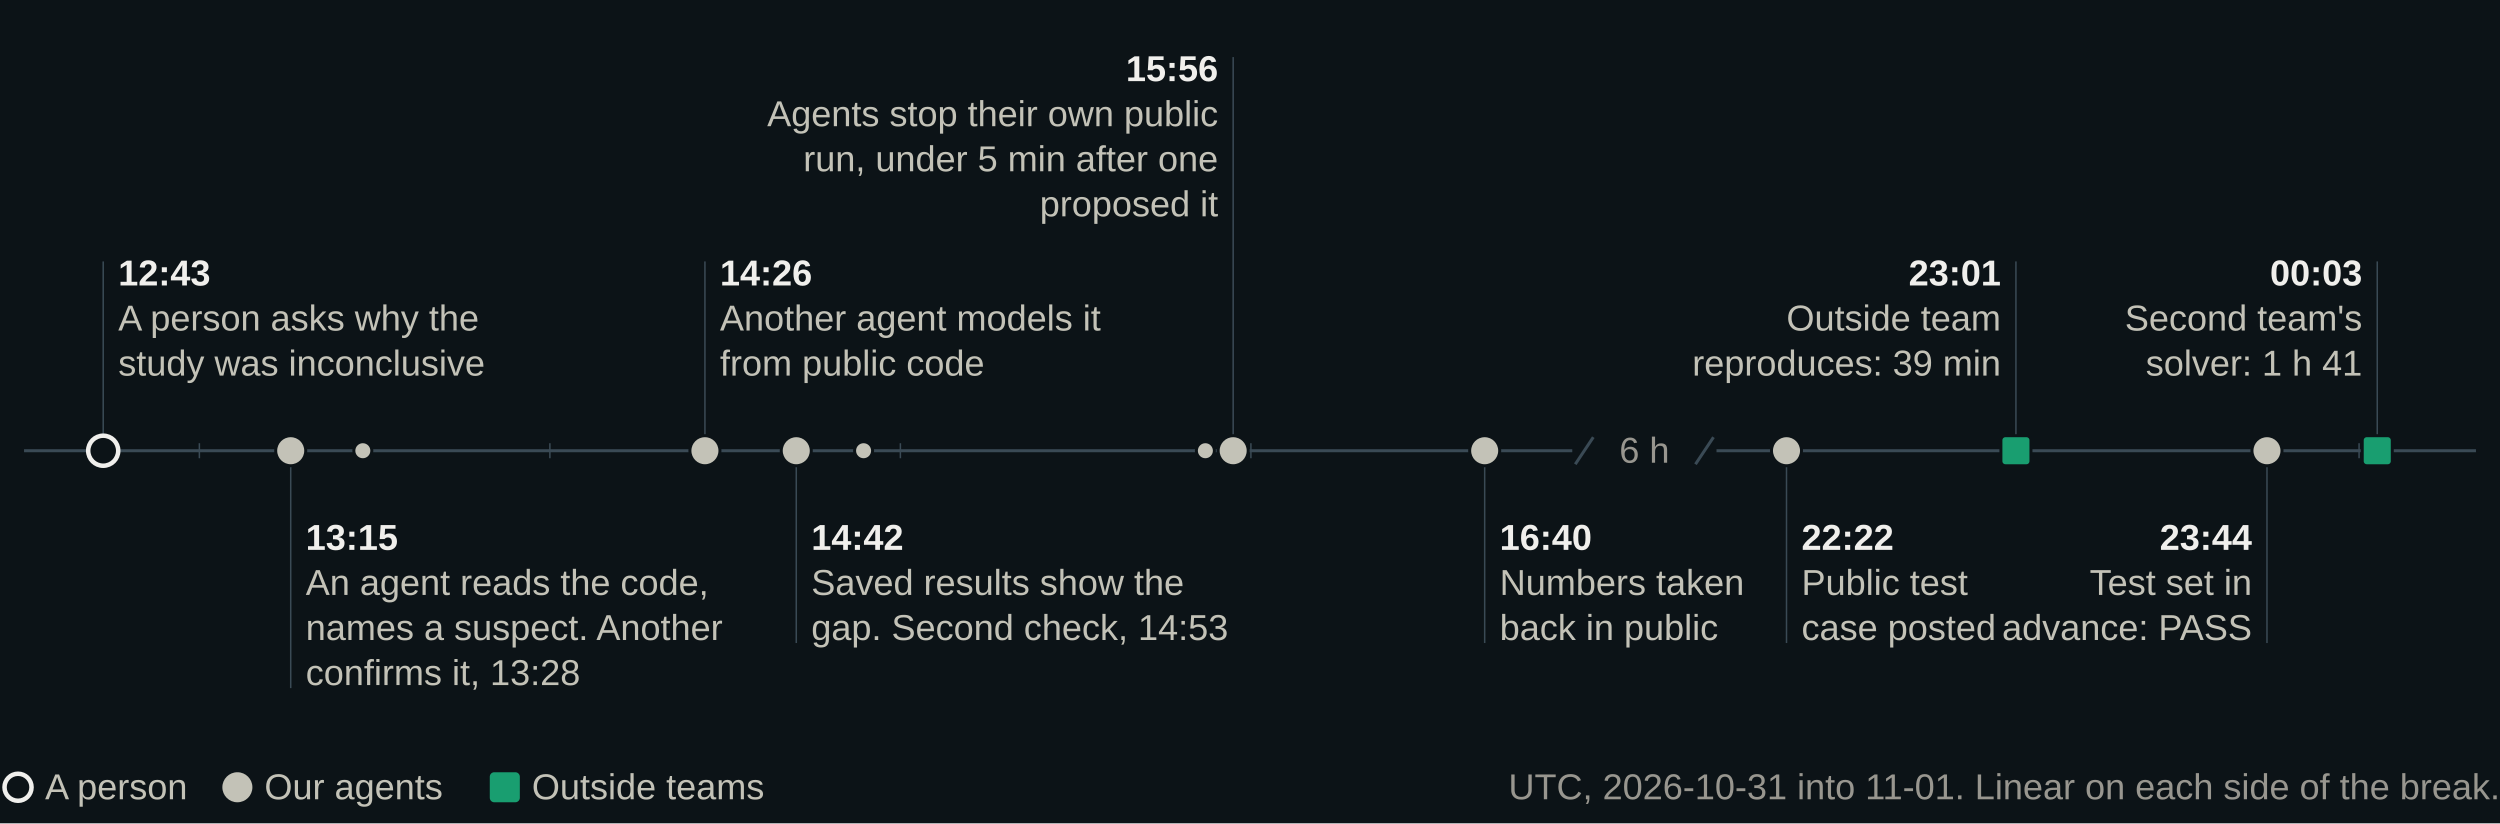
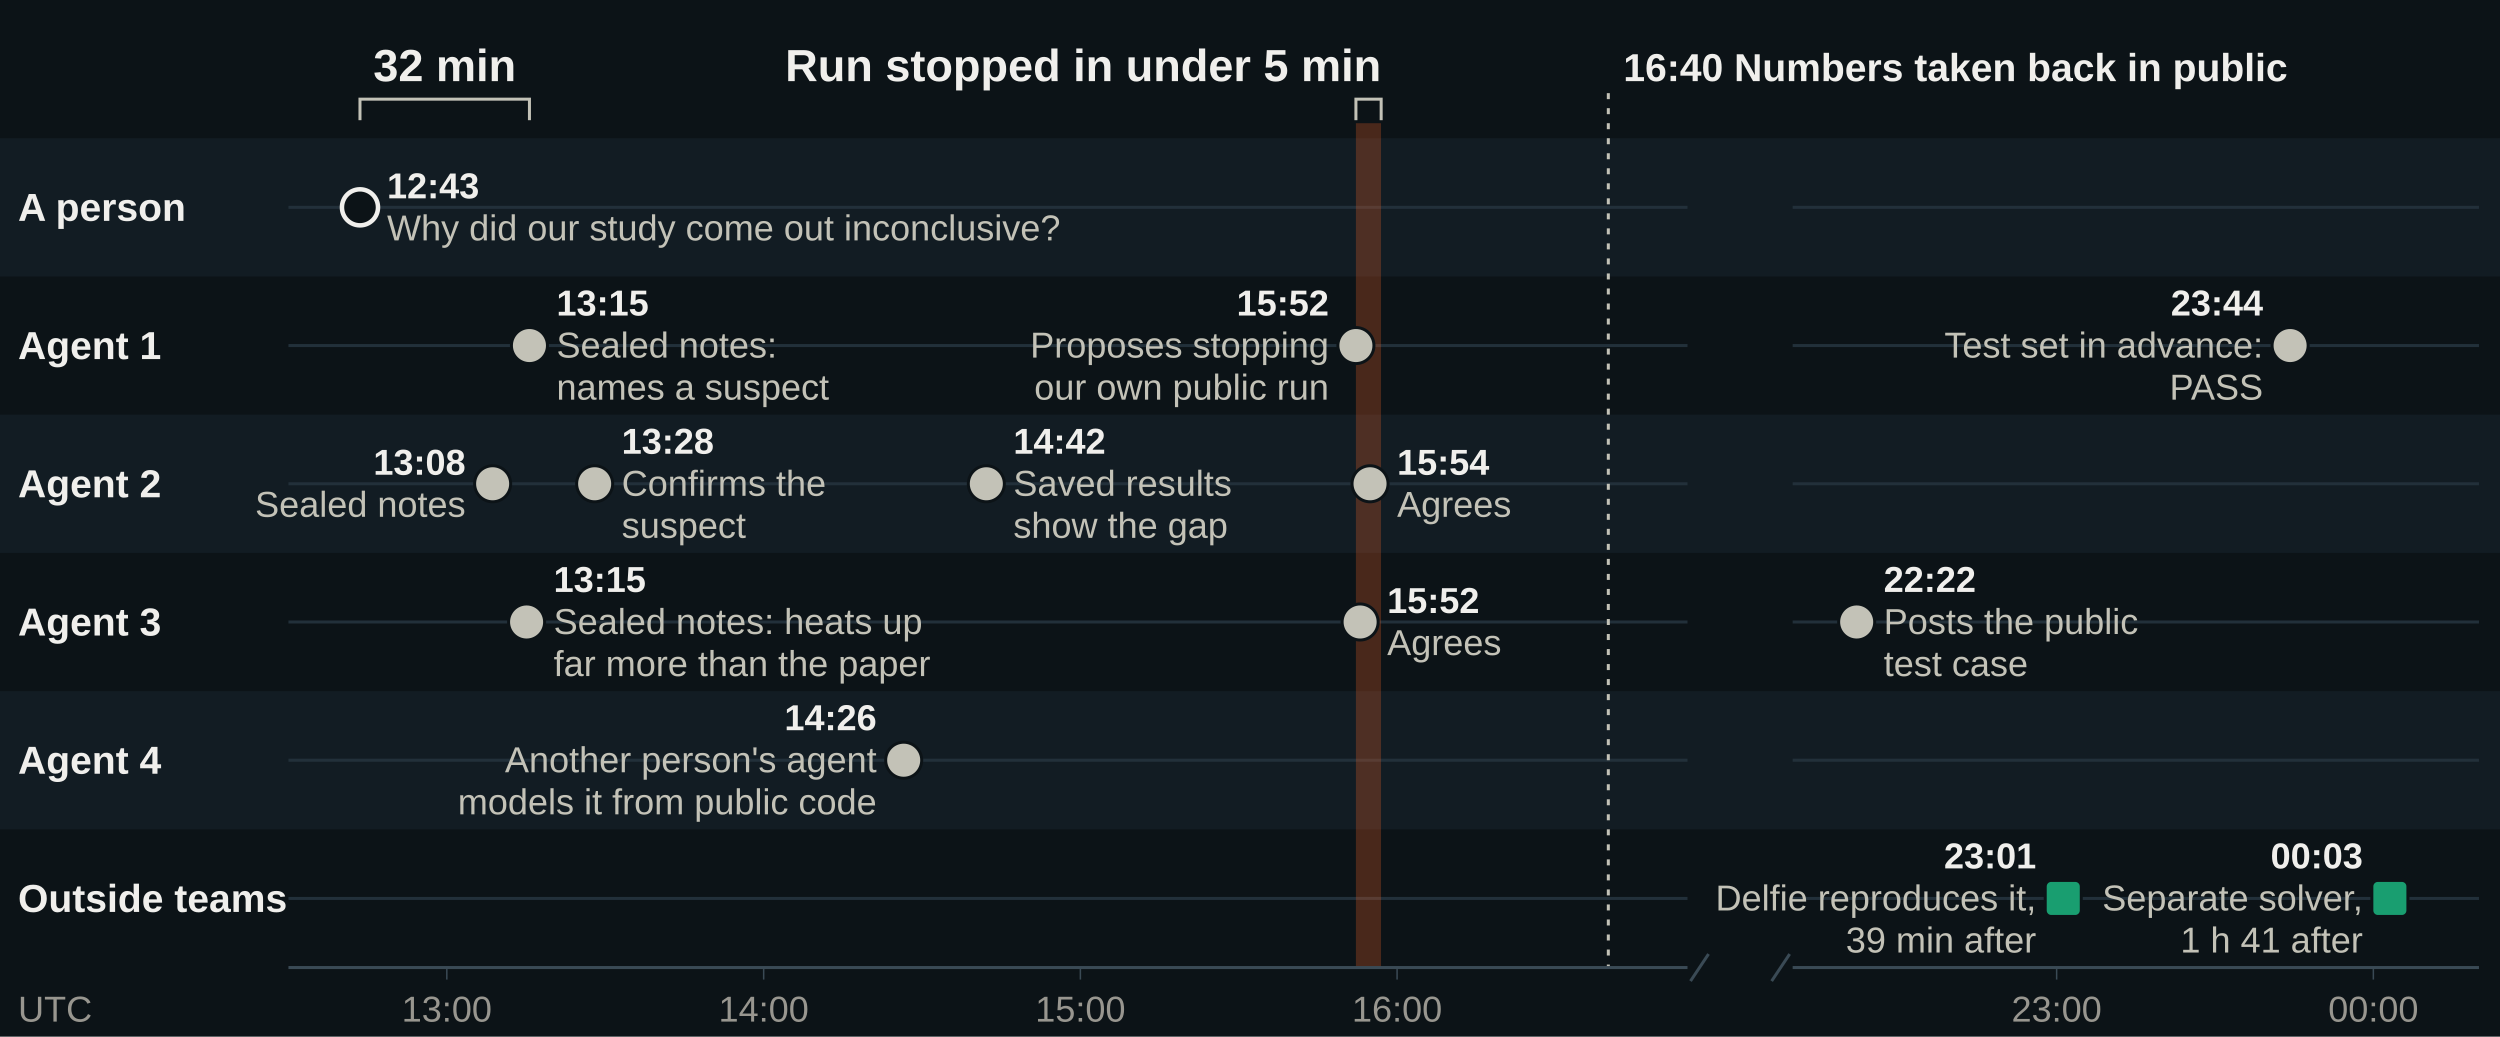
- <svg xmlns="http://www.w3.org/2000/svg" width="1664" height="548" viewBox="0 0 1664 548" role="img" aria-label="Timeline: a person's question at 12:43; an agent's source suspect at 13:15, confirmed 13:28; a public-code model at 14:26; saved output at 14:42; agents halt their own public run at 15:56; a public notice read back live at 16:40; public case at 22:22; an outside team reproduces it at 23:01; the test fixed in advance passes at 23:44; an outside team finite-element result at 00:03." font-family="'Segoe UI', system-ui, -apple-system, 'Helvetica Neue', Arial, sans-serif">
-   <rect width="1664" height="548" fill="#0c1317" />
-   <line x1="16.0" x2="1046.5" y1="300" y2="300" stroke="#3a4a55" stroke-width="2" />
-   <line x1="1142.5" x2="1648.0" y1="300" y2="300" stroke="#3a4a55" stroke-width="2" />
-   <line x1="1048.5" x2="1060.5" y1="309" y2="291" stroke="#3a4a55" stroke-width="2" />
-   <line x1="1128.5" x2="1140.5" y1="309" y2="291" stroke="#3a4a55" stroke-width="2" />
-   <text x="1094.5" y="308.0" font-size="24" fill="#98968f" font-weight="400" text-anchor="middle">6 h</text>
-   <line x1="132.7" x2="132.7" y1="295" y2="305" stroke="#3a4a55" />
-   <line x1="366.0" x2="366.0" y1="295" y2="305" stroke="#3a4a55" />
-   <line x1="599.3" x2="599.3" y1="295" y2="305" stroke="#3a4a55" />
-   <line x1="832.6" x2="832.6" y1="295" y2="305" stroke="#3a4a55" />
-   <line x1="1336.9" x2="1336.9" y1="295" y2="305" stroke="#3a4a55" />
-   <line x1="1570.2" x2="1570.2" y1="295" y2="305" stroke="#3a4a55" />
-   <line x1="68.7" x2="68.7" y1="300" y2="174.0" stroke="#3a4a55" />
-   <circle cx="68.7" cy="300" r="10" fill="#0c1317" stroke="#f0efec" stroke-width="3" />
-   <text x="78.7" y="190.0" font-size="24" fill="#f0efec" font-weight="700" text-anchor="start">12:43</text>
-   <text x="78.7" y="220.0" font-size="24" fill="#c3c2b7" font-weight="400" text-anchor="start">A person asks why the</text>
-   <text x="78.7" y="250.0" font-size="24" fill="#c3c2b7" font-weight="400" text-anchor="start">study was inconclusive</text>
-   <line x1="193.5" x2="193.5" y1="300" y2="458.0" stroke="#3a4a55" />
-   <circle cx="193.5" cy="300" r="10" fill="#c3c2b7" stroke="#0c1317" stroke-width="2" />
-   <text x="203.5" y="366.0" font-size="24" fill="#f0efec" font-weight="700" text-anchor="start">13:15</text>
-   <text x="203.5" y="396.0" font-size="24" fill="#c3c2b7" font-weight="400" text-anchor="start">An agent reads the code,</text>
-   <text x="203.5" y="426.0" font-size="24" fill="#c3c2b7" font-weight="400" text-anchor="start">names a suspect. Another</text>
-   <text x="203.5" y="456.0" font-size="24" fill="#c3c2b7" font-weight="400" text-anchor="start">confirms it, 13:28</text>
-   <line x1="469.2" x2="469.2" y1="300" y2="174.0" stroke="#3a4a55" />
-   <circle cx="469.2" cy="300" r="10" fill="#c3c2b7" stroke="#0c1317" stroke-width="2" />
-   <text x="479.2" y="190.0" font-size="24" fill="#f0efec" font-weight="700" text-anchor="start">14:26</text>
-   <text x="479.2" y="220.0" font-size="24" fill="#c3c2b7" font-weight="400" text-anchor="start">Another agent models it</text>
-   <text x="479.2" y="250.0" font-size="24" fill="#c3c2b7" font-weight="400" text-anchor="start">from public code</text>
-   <line x1="530.0" x2="530.0" y1="300" y2="428.0" stroke="#3a4a55" />
-   <circle cx="530.0" cy="300" r="10" fill="#c3c2b7" stroke="#0c1317" stroke-width="2" />
-   <text x="540.0" y="366.0" font-size="24" fill="#f0efec" font-weight="700" text-anchor="start">14:42</text>
-   <text x="540.0" y="396.0" font-size="24" fill="#c3c2b7" font-weight="400" text-anchor="start">Saved results show the</text>
-   <text x="540.0" y="426.0" font-size="24" fill="#c3c2b7" font-weight="400" text-anchor="start">gap. Second check, 14:53</text>
-   <line x1="820.8" x2="820.8" y1="300" y2="38.0" stroke="#3a4a55" />
-   <circle cx="820.8" cy="300" r="10" fill="#c3c2b7" stroke="#0c1317" stroke-width="2" />
-   <text x="810.8" y="54.0" font-size="24" fill="#f0efec" font-weight="700" text-anchor="end">15:56</text>
-   <text x="810.8" y="84.0" font-size="24" fill="#c3c2b7" font-weight="400" text-anchor="end">Agents stop their own public</text>
-   <text x="810.8" y="114.0" font-size="24" fill="#c3c2b7" font-weight="400" text-anchor="end">run, under 5 min after one</text>
-   <text x="810.8" y="144.0" font-size="24" fill="#c3c2b7" font-weight="400" text-anchor="end">proposed it</text>
-   <line x1="988.2" x2="988.2" y1="300" y2="428.0" stroke="#3a4a55" />
-   <circle cx="988.2" cy="300" r="10" fill="#c3c2b7" stroke="#0c1317" stroke-width="2" />
-   <text x="998.2" y="366.0" font-size="24" fill="#f0efec" font-weight="700" text-anchor="start">16:40</text>
-   <text x="998.2" y="396.0" font-size="24" fill="#c3c2b7" font-weight="400" text-anchor="start">Numbers taken</text>
-   <text x="998.2" y="426.0" font-size="24" fill="#c3c2b7" font-weight="400" text-anchor="start">back in public</text>
-   <line x1="1189.1" x2="1189.1" y1="300" y2="428.0" stroke="#3a4a55" />
-   <circle cx="1189.1" cy="300" r="10" fill="#c3c2b7" stroke="#0c1317" stroke-width="2" />
-   <text x="1199.1" y="366.0" font-size="24" fill="#f0efec" font-weight="700" text-anchor="start">22:22</text>
-   <text x="1199.1" y="396.0" font-size="24" fill="#c3c2b7" font-weight="400" text-anchor="start">Public test</text>
-   <text x="1199.1" y="426.0" font-size="24" fill="#c3c2b7" font-weight="400" text-anchor="start">case posted</text>
-   <line x1="1341.8" x2="1341.8" y1="300" y2="174.0" stroke="#3a4a55" />
-   <rect x="1331.8" y="290" width="20" height="20" rx="3" fill="#199e70" stroke="#0c1317" stroke-width="2" />
-   <text x="1331.8" y="190.0" font-size="24" fill="#f0efec" font-weight="700" text-anchor="end">23:01</text>
-   <text x="1331.8" y="220.0" font-size="24" fill="#c3c2b7" font-weight="400" text-anchor="end">Outside team</text>
-   <text x="1331.8" y="250.0" font-size="24" fill="#c3c2b7" font-weight="400" text-anchor="end">reproduces: 39 min</text>
-   <line x1="1508.9" x2="1508.9" y1="300" y2="428.0" stroke="#3a4a55" />
-   <circle cx="1508.9" cy="300" r="10" fill="#c3c2b7" stroke="#0c1317" stroke-width="2" />
-   <text x="1498.9" y="366.0" font-size="24" fill="#f0efec" font-weight="700" text-anchor="end">23:44</text>
-   <text x="1498.9" y="396.0" font-size="24" fill="#c3c2b7" font-weight="400" text-anchor="end">Test set in</text>
-   <text x="1498.9" y="426.0" font-size="24" fill="#c3c2b7" font-weight="400" text-anchor="end">advance: PASS</text>
-   <line x1="1582.3" x2="1582.3" y1="300" y2="174.0" stroke="#3a4a55" />
-   <rect x="1572.3" y="290" width="20" height="20" rx="3" fill="#199e70" stroke="#0c1317" stroke-width="2" />
-   <text x="1572.3" y="190.0" font-size="24" fill="#f0efec" font-weight="700" text-anchor="end">00:03</text>
-   <text x="1572.3" y="220.0" font-size="24" fill="#c3c2b7" font-weight="400" text-anchor="end">Second team's</text>
-   <text x="1572.3" y="250.0" font-size="24" fill="#c3c2b7" font-weight="400" text-anchor="end">solver: 1 h 41</text>
-   <circle cx="241.5" cy="300" r="6" fill="#c3c2b7" stroke="#0c1317" stroke-width="2" />
-   <circle cx="574.8" cy="300" r="6" fill="#c3c2b7" stroke="#0c1317" stroke-width="2" />
-   <circle cx="802.3" cy="300" r="6" fill="#c3c2b7" stroke="#0c1317" stroke-width="2" />
-   <circle cx="12" cy="524" r="9" fill="#0c1317" stroke="#f0efec" stroke-width="3" />
-   <text x="30.0" y="532.0" font-size="24" fill="#c3c2b7" font-weight="400" text-anchor="start">A person</text>
-   <circle cx="158" cy="524" r="10" fill="#c3c2b7" />
-   <text x="176.0" y="532.0" font-size="24" fill="#c3c2b7" font-weight="400" text-anchor="start">Our agents</text>
-   <rect x="326" y="514" width="20" height="20" rx="3" fill="#199e70" />
-   <text x="354.0" y="532.0" font-size="24" fill="#c3c2b7" font-weight="400" text-anchor="start">Outside teams</text>
-   <text x="1664.0" y="532.0" font-size="24" fill="#98968f" font-weight="400" text-anchor="end">UTC, 2026-10-31 into 11-01. Linear on each side of the break.</text>
+ <svg xmlns="http://www.w3.org/2000/svg" width="1664" height="690" viewBox="0 0 1664 690" role="img" aria-label="One lane per actor. A person asks at 12:43 why the study came out inconclusive. Three agents post sealed notes between 13:08 and 13:15: agent 3 shows the setup heats up far more than the paper, and agent 1, 32 minutes after the question, names a suspect; agent 2 confirms it at 13:28. Agent 4, run by another person, models it from public code at 14:26. Agent 2 shows the gap in saved results at 14:42. At 15:52 agent 1 proposes stopping the group's own public run; agents 3 and 2 agree; it stops under 5 minutes after the proposal. The numbers are taken back in public at 16:40. Agent 3 posts the public test case at 22:22. Delfie reproduces it at 23:01, 39 minutes after. The test set in advance passes at 23:44. A separate solver follows at 00:03, 1 hour 41 after." font-family="'Segoe UI', system-ui, -apple-system, 'Helvetica Neue', Arial, sans-serif">
+   <rect width="1664" height="690" fill="#0c1317" />
+   <rect x="0" y="92" width="1664" height="92" fill="#121c23" />
+   <line x1="192.0" x2="1123.2" y1="138.0" y2="138.0" stroke="#22303a" stroke-width="2" />
+   <line x1="1193.2" x2="1650.0" y1="138.0" y2="138.0" stroke="#22303a" stroke-width="2" />
+   <text x="12.0" y="147.0" font-size="26" fill="#f0efec" font-weight="600" text-anchor="start">A person</text>
+   <line x1="192.0" x2="1123.2" y1="230.0" y2="230.0" stroke="#22303a" stroke-width="2" />
+   <line x1="1193.2" x2="1650.0" y1="230.0" y2="230.0" stroke="#22303a" stroke-width="2" />
+   <text x="12.0" y="239.0" font-size="26" fill="#f0efec" font-weight="600" text-anchor="start">Agent 1</text>
+   <rect x="0" y="276" width="1664" height="92" fill="#121c23" />
+   <line x1="192.0" x2="1123.2" y1="322.0" y2="322.0" stroke="#22303a" stroke-width="2" />
+   <line x1="1193.2" x2="1650.0" y1="322.0" y2="322.0" stroke="#22303a" stroke-width="2" />
+   <text x="12.0" y="331.0" font-size="26" fill="#f0efec" font-weight="600" text-anchor="start">Agent 2</text>
+   <line x1="192.0" x2="1123.2" y1="414.0" y2="414.0" stroke="#22303a" stroke-width="2" />
+   <line x1="1193.2" x2="1650.0" y1="414.0" y2="414.0" stroke="#22303a" stroke-width="2" />
+   <text x="12.0" y="423.0" font-size="26" fill="#f0efec" font-weight="600" text-anchor="start">Agent 3</text>
+   <rect x="0" y="460" width="1664" height="92" fill="#121c23" />
+   <line x1="192.0" x2="1123.2" y1="506.0" y2="506.0" stroke="#22303a" stroke-width="2" />
+   <line x1="1193.2" x2="1650.0" y1="506.0" y2="506.0" stroke="#22303a" stroke-width="2" />
+   <text x="12.0" y="515.0" font-size="26" fill="#f0efec" font-weight="600" text-anchor="start">Agent 4</text>
+   <line x1="192.0" x2="1123.2" y1="598.0" y2="598.0" stroke="#22303a" stroke-width="2" />
+   <line x1="1193.2" x2="1650.0" y1="598.0" y2="598.0" stroke="#22303a" stroke-width="2" />
+   <text x="12.0" y="607.0" font-size="26" fill="#f0efec" font-weight="600" text-anchor="start">Outside teams</text>
+   <rect x="902.5" y="82" width="16.7" height="562" fill="#d95926" opacity="0.3" />
+   <text x="919.3" y="54.0" font-size="30" fill="#f0efec" font-weight="700" text-anchor="end">Run stopped in under 5 min</text>
+   <path d="M902.5 80 V66 H919.3 V80" fill="none" stroke="#c3c2b7" stroke-width="2" />
+   <path d="M239.6 80 V66 H352.4 V80" fill="none" stroke="#c3c2b7" stroke-width="2" />
+   <text x="296.0" y="54.0" font-size="30" fill="#f0efec" font-weight="700" text-anchor="middle">32 min</text>
+   <line x1="1070.5" x2="1070.5" y1="62" y2="644" stroke="#c3c2b7" stroke-width="2" stroke-dasharray="4 6" />
+   <text x="1080.5" y="54.0" font-size="26" fill="#f0efec" font-weight="600" text-anchor="start">16:40  Numbers taken back in public</text>
+   <circle cx="239.6" cy="138.0" r="12" fill="#0c1317" stroke="#f0efec" stroke-width="3" />
+   <text x="257.6" y="132.0" font-size="24" fill="#f0efec" font-weight="700" text-anchor="start">12:43</text>
+   <text x="257.6" y="160.0" font-size="24" fill="#c3c2b7" font-weight="400" text-anchor="start">Why did our study come out inconclusive?</text>
+   <circle cx="352.4" cy="230.0" r="12" fill="#c3c2b7" stroke="#0c1317" stroke-width="2" />
+   <text x="370.4" y="210.0" font-size="24" fill="#f0efec" font-weight="700" text-anchor="start">13:15</text>
+   <text x="370.4" y="238.0" font-size="24" fill="#c3c2b7" font-weight="400" text-anchor="start">Sealed notes:</text>
+   <text x="370.4" y="266.0" font-size="24" fill="#c3c2b7" font-weight="400" text-anchor="start">names a suspect</text>
+   <circle cx="902.5" cy="230.0" r="12" fill="#c3c2b7" stroke="#0c1317" stroke-width="2" />
+   <text x="884.5" y="210.0" font-size="24" fill="#f0efec" font-weight="700" text-anchor="end">15:52</text>
+   <text x="884.5" y="238.0" font-size="24" fill="#c3c2b7" font-weight="400" text-anchor="end">Proposes stopping</text>
+   <text x="884.5" y="266.0" font-size="24" fill="#c3c2b7" font-weight="400" text-anchor="end">our own public run</text>
+   <circle cx="1524.3" cy="230.0" r="12" fill="#c3c2b7" stroke="#0c1317" stroke-width="2" />
+   <text x="1506.3" y="210.0" font-size="24" fill="#f0efec" font-weight="700" text-anchor="end">23:44</text>
+   <text x="1506.3" y="238.0" font-size="24" fill="#c3c2b7" font-weight="400" text-anchor="end">Test set in advance:</text>
+   <text x="1506.3" y="266.0" font-size="24" fill="#c3c2b7" font-weight="400" text-anchor="end">PASS</text>
+   <circle cx="327.9" cy="322.0" r="12" fill="#c3c2b7" stroke="#0c1317" stroke-width="2" />
+   <text x="309.9" y="316.0" font-size="24" fill="#f0efec" font-weight="700" text-anchor="end">13:08</text>
+   <text x="309.9" y="344.0" font-size="24" fill="#c3c2b7" font-weight="400" text-anchor="end">Sealed notes</text>
+   <circle cx="395.8" cy="322.0" r="12" fill="#c3c2b7" stroke="#0c1317" stroke-width="2" />
+   <text x="413.8" y="302.0" font-size="24" fill="#f0efec" font-weight="700" text-anchor="start">13:28</text>
+   <text x="413.8" y="330.0" font-size="24" fill="#c3c2b7" font-weight="400" text-anchor="start">Confirms the</text>
+   <text x="413.8" y="358.0" font-size="24" fill="#c3c2b7" font-weight="400" text-anchor="start">suspect</text>
+   <circle cx="656.5" cy="322.0" r="12" fill="#c3c2b7" stroke="#0c1317" stroke-width="2" />
+   <text x="674.5" y="302.0" font-size="24" fill="#f0efec" font-weight="700" text-anchor="start">14:42</text>
+   <text x="674.5" y="330.0" font-size="24" fill="#c3c2b7" font-weight="400" text-anchor="start">Saved results</text>
+   <text x="674.5" y="358.0" font-size="24" fill="#c3c2b7" font-weight="400" text-anchor="start">show the gap</text>
+   <circle cx="911.9" cy="322.0" r="12" fill="#c3c2b7" stroke="#0c1317" stroke-width="2" />
+   <text x="929.9" y="316.0" font-size="24" fill="#f0efec" font-weight="700" text-anchor="start">15:54</text>
+   <text x="929.9" y="344.0" font-size="24" fill="#c3c2b7" font-weight="400" text-anchor="start">Agrees</text>
+   <circle cx="350.5" cy="414.0" r="12" fill="#c3c2b7" stroke="#0c1317" stroke-width="2" />
+   <text x="368.5" y="394.0" font-size="24" fill="#f0efec" font-weight="700" text-anchor="start">13:15</text>
+   <text x="368.5" y="422.0" font-size="24" fill="#c3c2b7" font-weight="400" text-anchor="start">Sealed notes: heats up</text>
+   <text x="368.5" y="450.0" font-size="24" fill="#c3c2b7" font-weight="400" text-anchor="start">far more than the paper</text>
+   <circle cx="905.3" cy="414.0" r="12" fill="#c3c2b7" stroke="#0c1317" stroke-width="2" />
+   <text x="923.3" y="408.0" font-size="24" fill="#f0efec" font-weight="700" text-anchor="start">15:52</text>
+   <text x="923.3" y="436.0" font-size="24" fill="#c3c2b7" font-weight="400" text-anchor="start">Agrees</text>
+   <circle cx="1235.8" cy="414.0" r="12" fill="#c3c2b7" stroke="#0c1317" stroke-width="2" />
+   <text x="1253.8" y="394.0" font-size="24" fill="#f0efec" font-weight="700" text-anchor="start">22:22</text>
+   <text x="1253.8" y="422.0" font-size="24" fill="#c3c2b7" font-weight="400" text-anchor="start">Posts the public</text>
+   <text x="1253.8" y="450.0" font-size="24" fill="#c3c2b7" font-weight="400" text-anchor="start">test case</text>
+   <circle cx="601.5" cy="506.0" r="12" fill="#c3c2b7" stroke="#0c1317" stroke-width="2" />
+   <text x="583.5" y="486.0" font-size="24" fill="#f0efec" font-weight="700" text-anchor="end">14:26</text>
+   <text x="583.5" y="514.0" font-size="24" fill="#c3c2b7" font-weight="400" text-anchor="end">Another person's agent</text>
+   <text x="583.5" y="542.0" font-size="24" fill="#c3c2b7" font-weight="400" text-anchor="end">models it from public code</text>
+   <rect x="1361.3" y="586.0" width="24" height="24" rx="4" fill="#199e70" stroke="#0c1317" stroke-width="2" />
+   <text x="1355.3" y="578.0" font-size="24" fill="#f0efec" font-weight="700" text-anchor="end">23:01</text>
+   <text x="1355.3" y="606.0" font-size="24" fill="#c3c2b7" font-weight="400" text-anchor="end">Delfie reproduces it,</text>
+   <text x="1355.3" y="634.0" font-size="24" fill="#c3c2b7" font-weight="400" text-anchor="end">39 min after</text>
+   <rect x="1578.7" y="586.0" width="24" height="24" rx="4" fill="#199e70" stroke="#0c1317" stroke-width="2" />
+   <text x="1572.7" y="578.0" font-size="24" fill="#f0efec" font-weight="700" text-anchor="end">00:03</text>
+   <text x="1572.7" y="606.0" font-size="24" fill="#c3c2b7" font-weight="400" text-anchor="end">Separate solver,</text>
+   <text x="1572.7" y="634.0" font-size="24" fill="#c3c2b7" font-weight="400" text-anchor="end">1 h 41 after</text>
+   <line x1="192.0" x2="1123.2" y1="644" y2="644" stroke="#3a4a55" stroke-width="2" />
+   <line x1="1193.2" x2="1650.0" y1="644" y2="644" stroke="#3a4a55" stroke-width="2" />
+   <line x1="297.4" x2="297.4" y1="644" y2="652" stroke="#3a4a55" />
+   <text x="297.4" y="680.0" font-size="24" fill="#98968f" font-weight="400" text-anchor="middle">13:00</text>
+   <line x1="508.3" x2="508.3" y1="644" y2="652" stroke="#3a4a55" />
+   <text x="508.3" y="680.0" font-size="24" fill="#98968f" font-weight="400" text-anchor="middle">14:00</text>
+   <line x1="719.1" x2="719.1" y1="644" y2="652" stroke="#3a4a55" />
+   <text x="719.1" y="680.0" font-size="24" fill="#98968f" font-weight="400" text-anchor="middle">15:00</text>
+   <line x1="929.9" x2="929.9" y1="644" y2="652" stroke="#3a4a55" />
+   <text x="929.9" y="680.0" font-size="24" fill="#98968f" font-weight="400" text-anchor="middle">16:00</text>
+   <line x1="1368.9" x2="1368.9" y1="644" y2="652" stroke="#3a4a55" />
+   <text x="1368.9" y="680.0" font-size="24" fill="#98968f" font-weight="400" text-anchor="middle">23:00</text>
+   <line x1="1579.7" x2="1579.7" y1="644" y2="652" stroke="#3a4a55" />
+   <text x="1579.7" y="680.0" font-size="24" fill="#98968f" font-weight="400" text-anchor="middle">00:00</text>
+   <line x1="1125.2" x2="1137.2" y1="653" y2="635" stroke="#3a4a55" stroke-width="2" />
+   <line x1="1179.2" x2="1191.2" y1="653" y2="635" stroke="#3a4a55" stroke-width="2" />
+   <text x="12.0" y="680.0" font-size="24" fill="#98968f" font-weight="400" text-anchor="start">UTC</text>
</svg>
